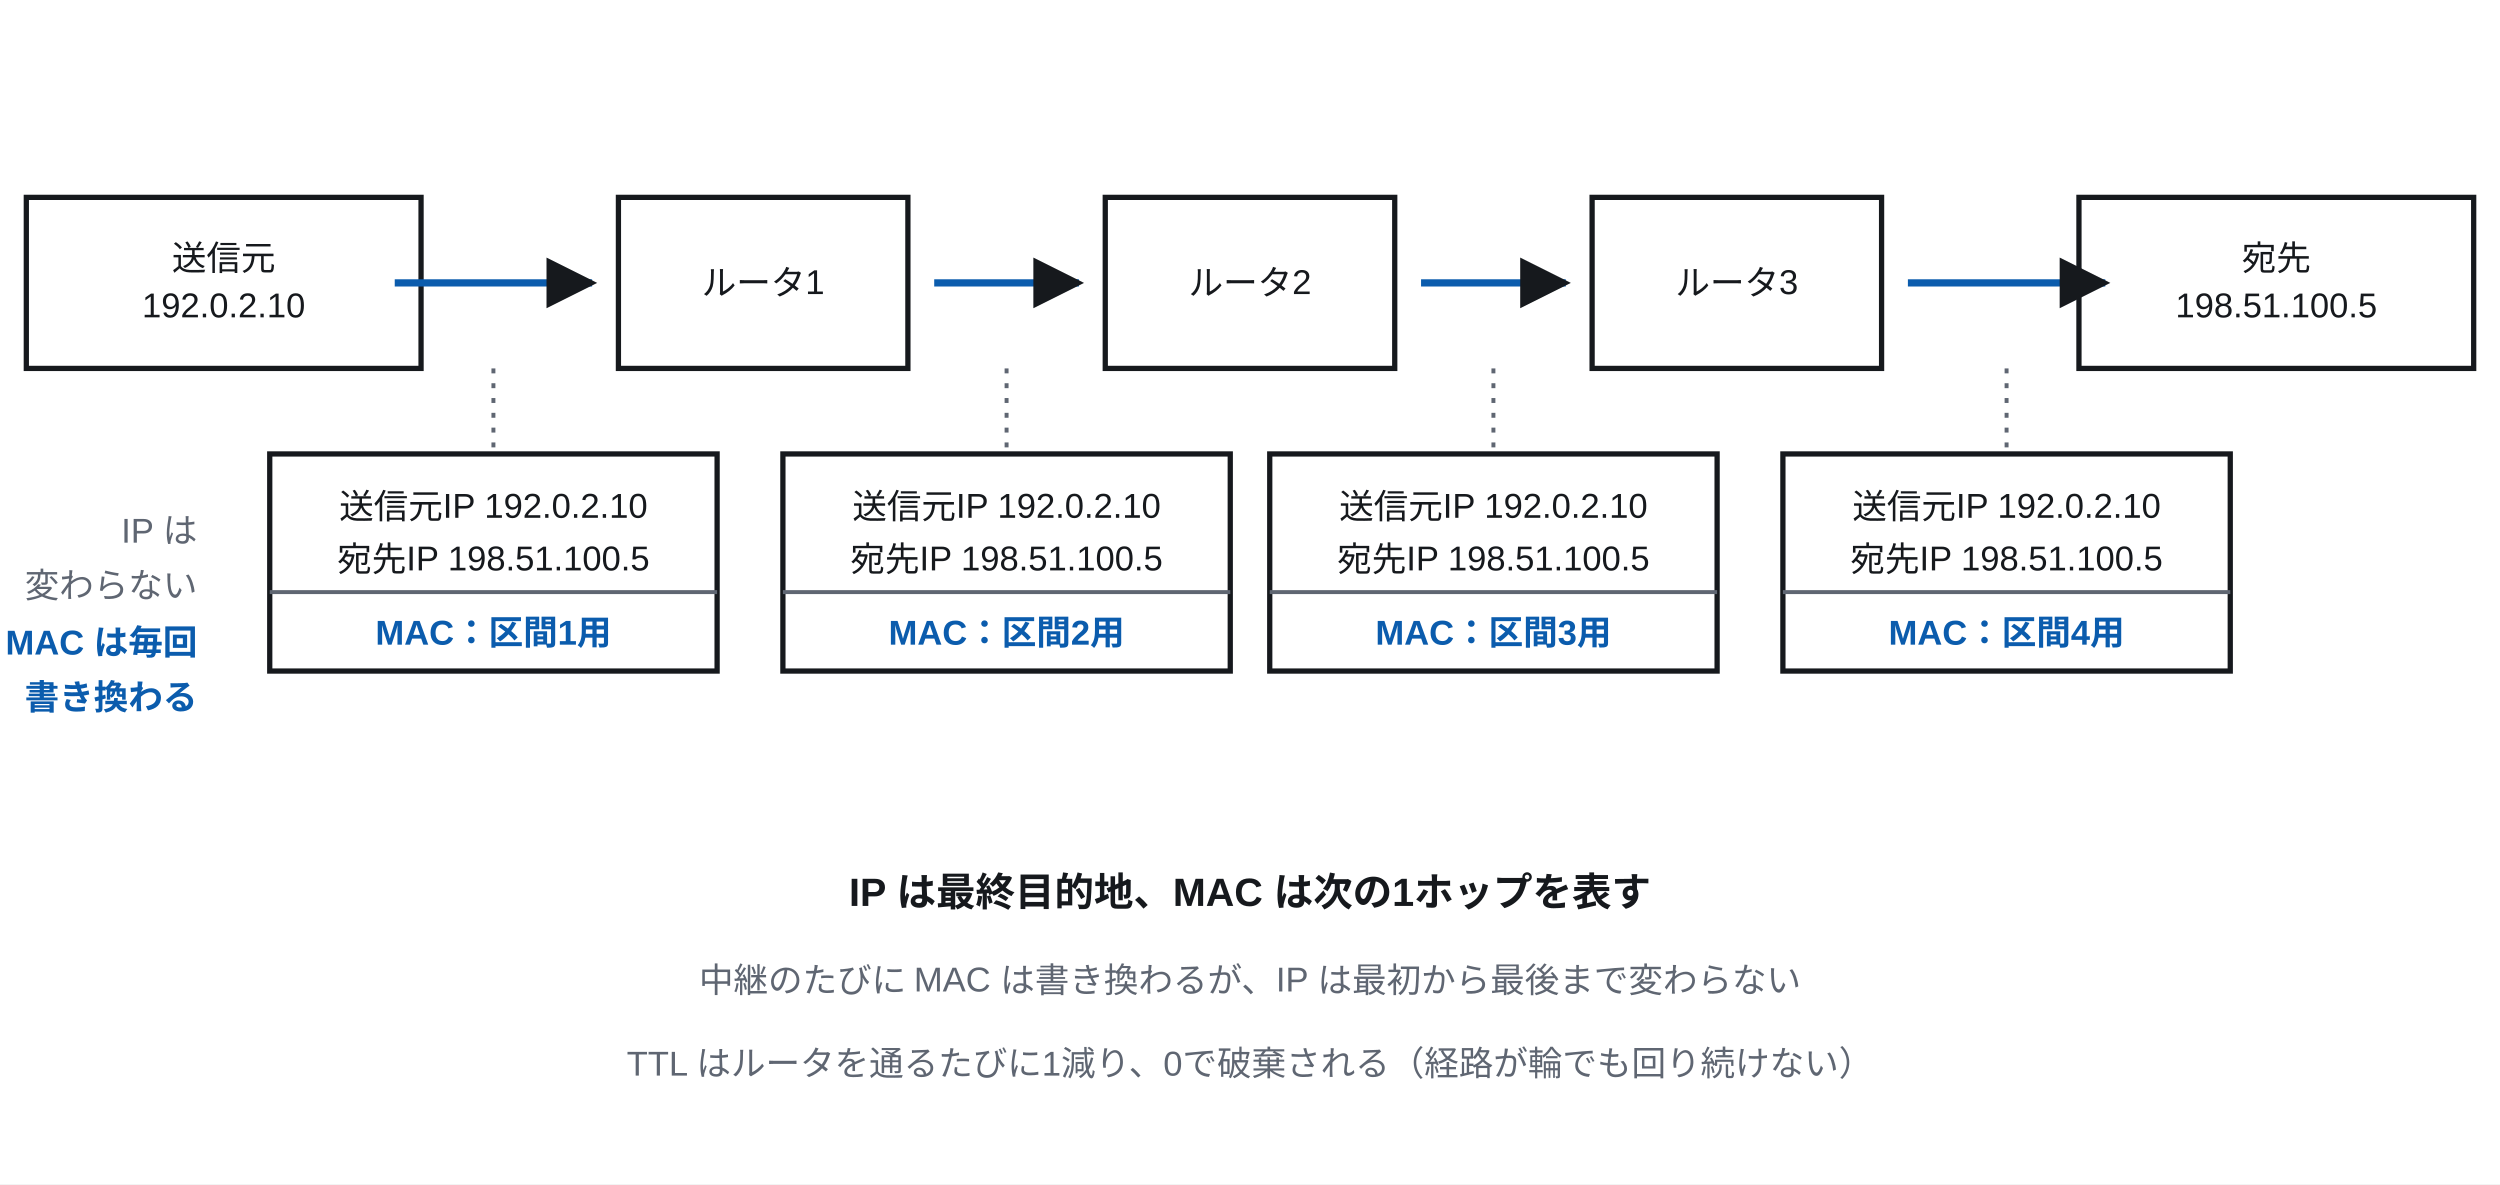
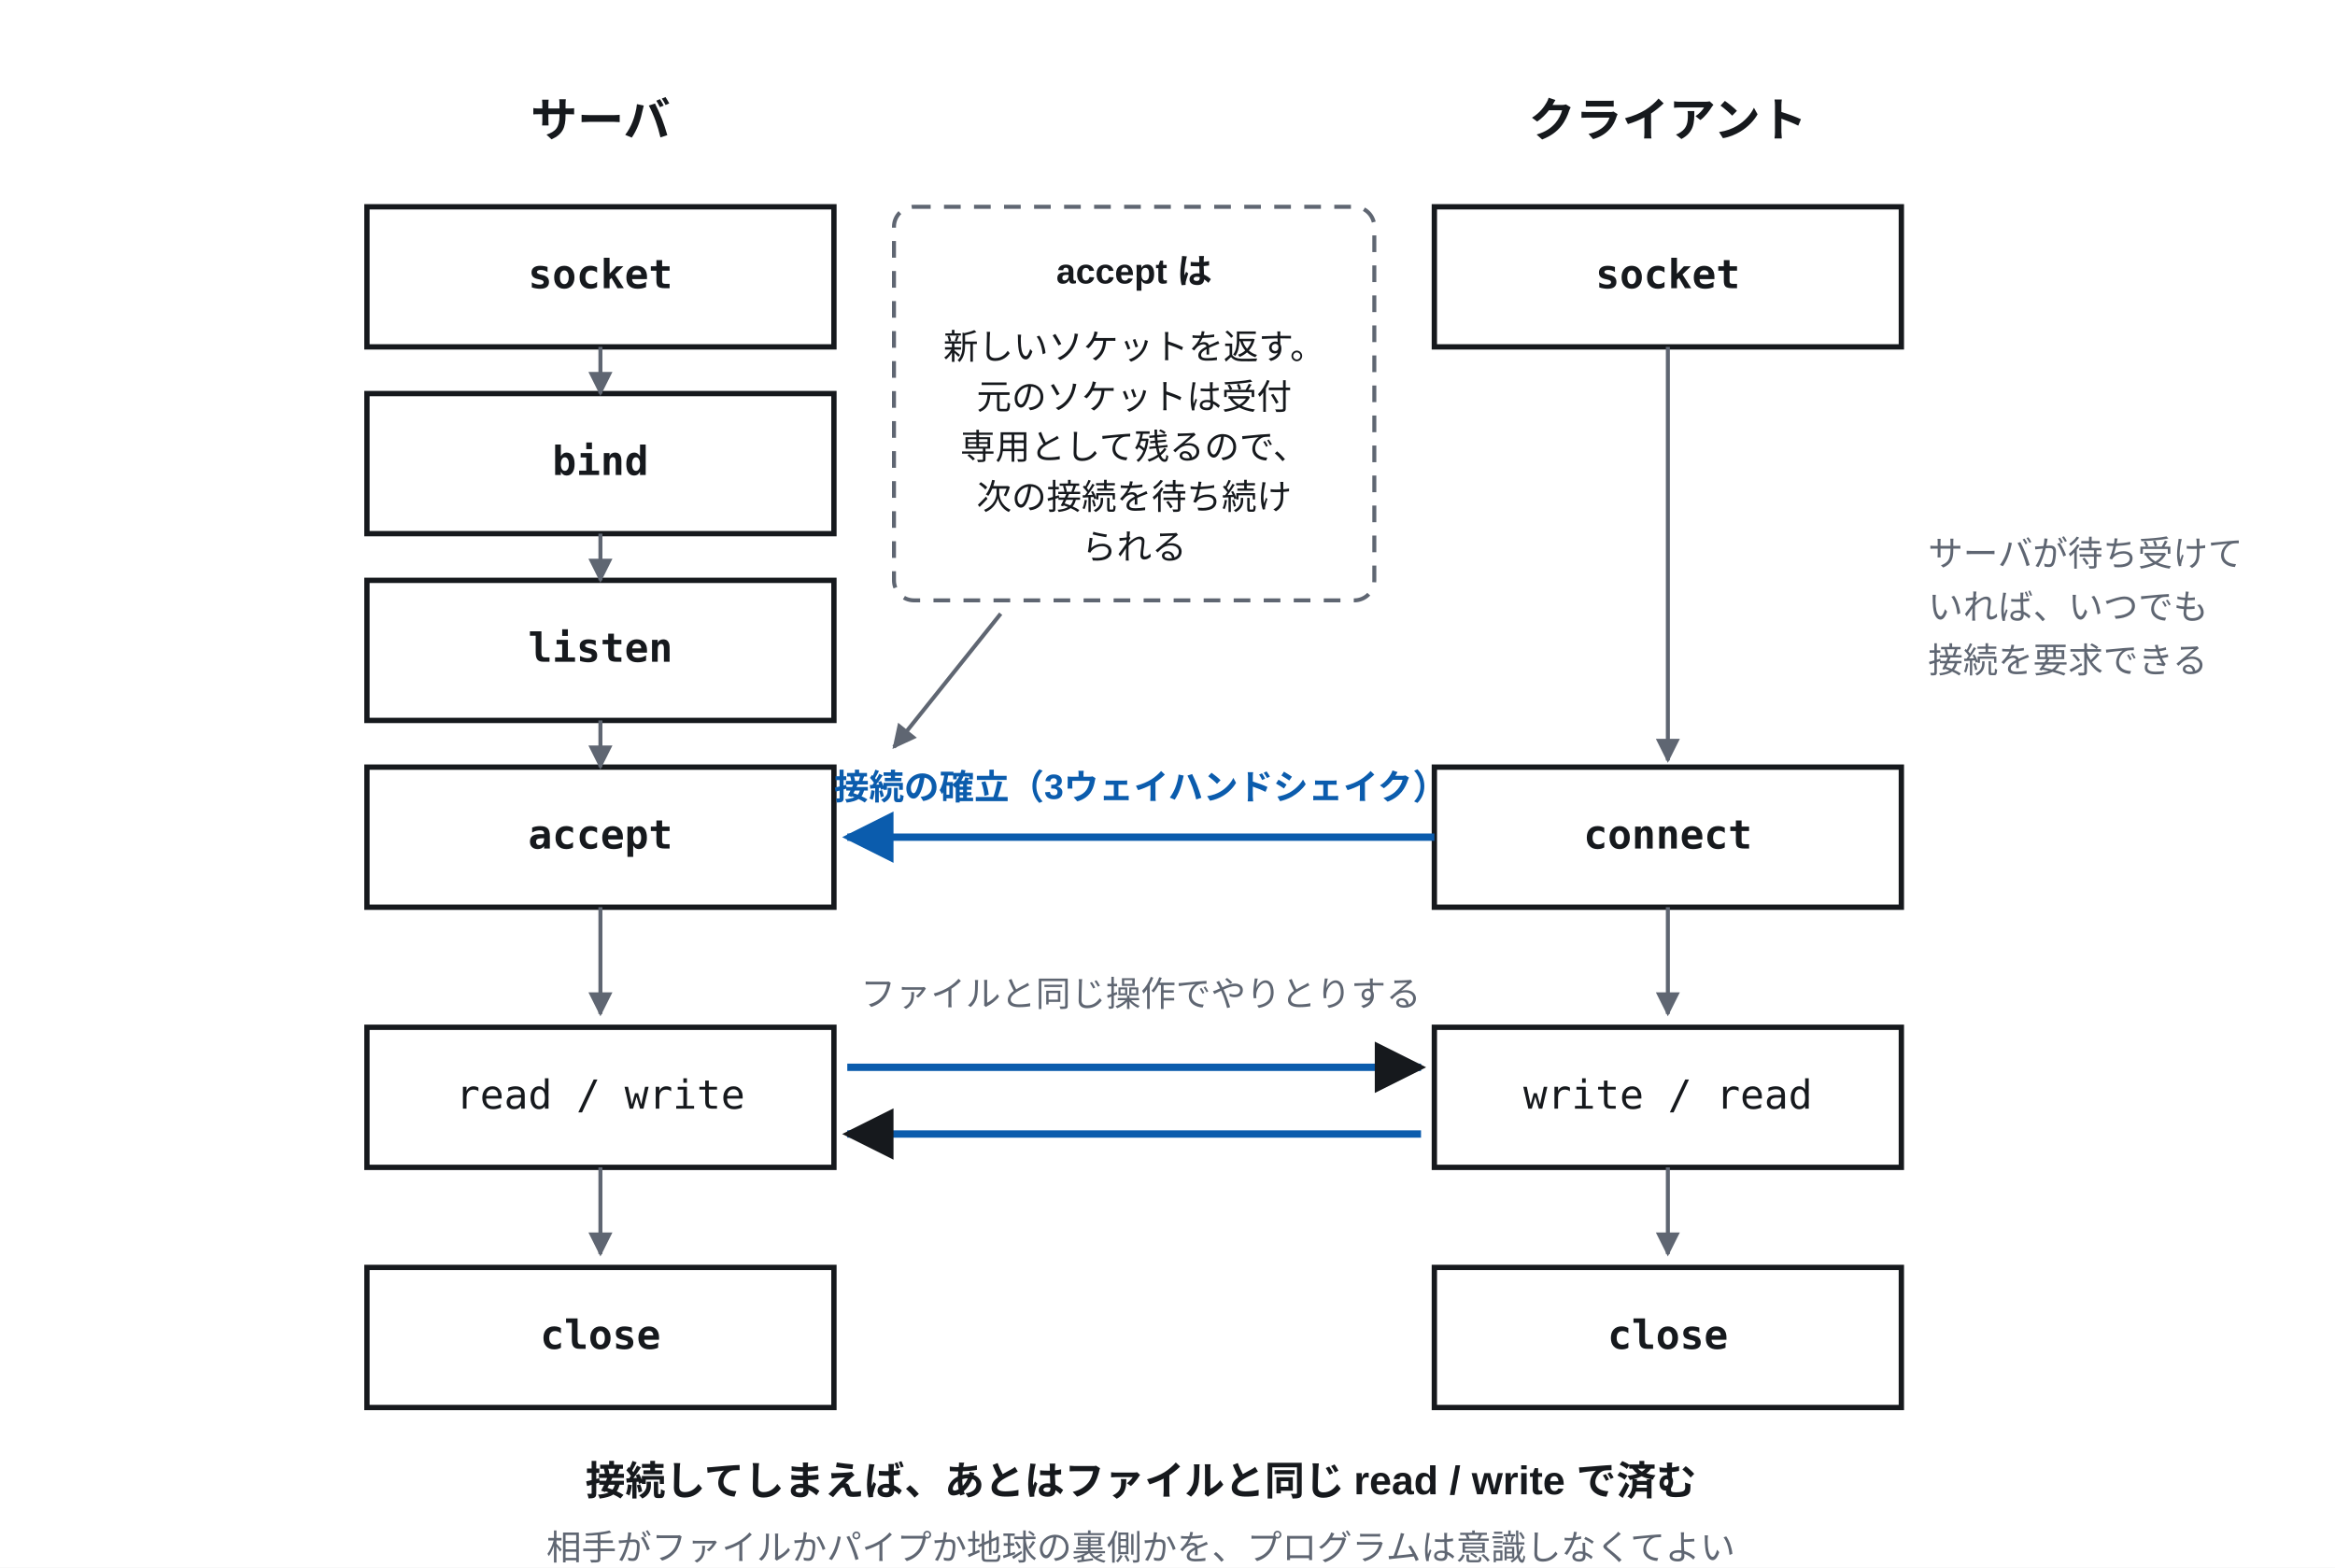
- <svg xmlns="http://www.w3.org/2000/svg" viewBox="0 0 760 360" width="760" height="360" role="img">
+ <svg xmlns="http://www.w3.org/2000/svg" viewBox="0 0 700 470" width="700" height="470" role="img">
  <style>
svg { font-family: "Helvetica Neue", Arial, "Hiragino Sans", "Yu Gothic", "Noto Sans JP", sans-serif; }
.bg   { fill: #ffffff; }
.ink  { fill: #16191d; }
.mut  { fill: #5f6672; }
.tint { fill: #eef1f5; }
.tint2{ fill: #dde4ec; }
.acc  { fill: #0b5cad; }
.accT { fill: #d9e6f4; }
.none { fill: none; }
.s    { stroke: #16191d; stroke-width: 1.6; fill: none; }
.s2   { stroke: #16191d; stroke-width: 2.6; fill: none; }
.sm   { stroke: #5f6672; stroke-width: 1.2; fill: none; }
.sa   { stroke: #0b5cad; stroke-width: 2.2; fill: none; }
.dash { stroke-dasharray: 5 4; }
.dot  { stroke-dasharray: 1.5 3; }
text  { fill: #16191d; font-size: 14px; }
.t-s  { font-size: 12px; }
.t-xs { font-size: 10.5px; }
.t-l  { font-size: 17px; }
.t-xl { font-size: 21px; }
.b    { font-weight: 700; }
.i    { font-style: italic; }
.m    { font-family: "SF Mono", Menlo, Consolas, monospace; }
.lbl  { fill: #5f6672; }
@media (prefers-color-scheme: dark) {
  .bg   { fill: #14171b; }
  .ink  { fill: #e8ebef; }
  .mut  { fill: #9aa3b0; }
  .tint { fill: #232830; }
  .tint2{ fill: #2e343d; }
  .acc  { fill: #6ab0f3; }
  .accT { fill: #1e2c3c; }
  .s, .s2 { stroke: #e8ebef; }
  .sm   { stroke: #9aa3b0; }
  .sa   { stroke: #6ab0f3; }
  text  { fill: #e8ebef; }
  .lbl  { fill: #9aa3b0; }
}
</style>
  <defs>
    <marker id="a" viewBox="0 0 10 10" refX="9" refY="5" markerWidth="7" markerHeight="7" orient="auto-start-reverse">
      <path d="M0,0 L10,5 L0,10 z" class="ink" />
    </marker>
    <marker id="aa" viewBox="0 0 10 10" refX="9" refY="5" markerWidth="7" markerHeight="7" orient="auto-start-reverse">
      <path d="M0,0 L10,5 L0,10 z" class="acc" />
    </marker>
    <marker id="am" viewBox="0 0 10 10" refX="9" refY="5" markerWidth="6" markerHeight="6" orient="auto-start-reverse">
      <path d="M0,0 L10,5 L0,10 z" class="mut" />
    </marker>
    <marker id="o" viewBox="0 0 10 10" refX="5" refY="5" markerWidth="6" markerHeight="6">
      <circle cx="5" cy="5" r="3.5" class="bg s" />
    </marker>
  </defs>
-   <rect width="760" height="360" class="bg" />
-   <rect x="8.0" y="60" width="120" height="52" class="tint s" />
-   <text x="68.0" y="78.5" text-anchor="middle" dominant-baseline="middle" class="t-xs">送信元</text>
-   <text x="68.0" y="93.5" text-anchor="middle" dominant-baseline="middle" class="t-xs">192.0.2.10</text>
-   <rect x="188.0" y="60" width="88" height="52" class="tint2 s" />
-   <text x="232.0" y="86.0" text-anchor="middle" dominant-baseline="middle" class="t-xs">ルータ1</text>
-   <rect x="336.0" y="60" width="88" height="52" class="tint2 s" />
-   <text x="380.0" y="86.0" text-anchor="middle" dominant-baseline="middle" class="t-xs">ルータ2</text>
-   <rect x="484.0" y="60" width="88" height="52" class="tint2 s" />
-   <text x="528.0" y="86.0" text-anchor="middle" dominant-baseline="middle" class="t-xs">ルータ3</text>
-   <rect x="632.0" y="60" width="120" height="52" class="tint s" />
-   <text x="692.0" y="78.5" text-anchor="middle" dominant-baseline="middle" class="t-xs">宛先</text>
-   <text x="692.0" y="93.5" text-anchor="middle" dominant-baseline="middle" class="t-xs">198.51.100.5</text>
-   <line x1="120" y1="86" x2="180" y2="86" class="sa" marker-end="url(#a)" />
-   <rect x="82.0" y="138" width="136" height="66" class="bg s" />
-   <text x="150.0" y="154" text-anchor="middle" dominant-baseline="middle" class="t-xs">送信元IP 192.0.2.10</text>
-   <text x="150.0" y="170" text-anchor="middle" dominant-baseline="middle" class="t-xs">宛先IP 198.51.100.5</text>
-   <line x1="82.0" y1="180" x2="218.0" y2="180" class="sm" />
-   <text x="150.0" y="193" text-anchor="middle" dominant-baseline="middle" class="t-xs acc b">MAC：区間1用</text>
-   <line x1="150.0" y1="112" x2="150.0" y2="136" class="sm dot" />
-   <line x1="284" y1="86" x2="328" y2="86" class="sa" marker-end="url(#a)" />
-   <rect x="238.0" y="138" width="136" height="66" class="bg s" />
-   <text x="306.0" y="154" text-anchor="middle" dominant-baseline="middle" class="t-xs">送信元IP 192.0.2.10</text>
-   <text x="306.0" y="170" text-anchor="middle" dominant-baseline="middle" class="t-xs">宛先IP 198.51.100.5</text>
-   <line x1="238.0" y1="180" x2="374.0" y2="180" class="sm" />
-   <text x="306.0" y="193" text-anchor="middle" dominant-baseline="middle" class="t-xs acc b">MAC：区間2用</text>
-   <line x1="306.0" y1="112" x2="306.0" y2="136" class="sm dot" />
-   <line x1="432" y1="86" x2="476" y2="86" class="sa" marker-end="url(#a)" />
-   <rect x="386.0" y="138" width="136" height="66" class="bg s" />
-   <text x="454.0" y="154" text-anchor="middle" dominant-baseline="middle" class="t-xs">送信元IP 192.0.2.10</text>
-   <text x="454.0" y="170" text-anchor="middle" dominant-baseline="middle" class="t-xs">宛先IP 198.51.100.5</text>
-   <line x1="386.0" y1="180" x2="522.0" y2="180" class="sm" />
-   <text x="454.0" y="193" text-anchor="middle" dominant-baseline="middle" class="t-xs acc b">MAC：区間3用</text>
-   <line x1="454.0" y1="112" x2="454.0" y2="136" class="sm dot" />
-   <line x1="580" y1="86" x2="640" y2="86" class="sa" marker-end="url(#a)" />
-   <rect x="542.0" y="138" width="136" height="66" class="bg s" />
-   <text x="610.0" y="154" text-anchor="middle" dominant-baseline="middle" class="t-xs">送信元IP 192.0.2.10</text>
-   <text x="610.0" y="170" text-anchor="middle" dominant-baseline="middle" class="t-xs">宛先IP 198.51.100.5</text>
-   <line x1="542.0" y1="180" x2="678.0" y2="180" class="sm" />
-   <text x="610.0" y="193" text-anchor="middle" dominant-baseline="middle" class="t-xs acc b">MAC：区間4用</text>
-   <line x1="610.0" y1="112" x2="610.0" y2="136" class="sm dot" />
-   <text x="60" y="162" text-anchor="end" dominant-baseline="middle" class="t-xs lbl">IP は</text>
-   <text x="60" y="178" text-anchor="end" dominant-baseline="middle" class="t-xs lbl">変わらない</text>
-   <text x="60" y="196" text-anchor="end" dominant-baseline="middle" class="t-xs acc b">MAC は毎回</text>
-   <text x="60" y="212" text-anchor="end" dominant-baseline="middle" class="t-xs acc b">書き換わる</text>
-   <text x="380" y="272" text-anchor="middle" dominant-baseline="middle" class="t-s b">IP は最終目的地、MAC は次の1ホップを表す</text>
-   <text x="380" y="298" text-anchor="middle" dominant-baseline="middle" class="t-xs lbl">中継のたびに MAC は書き換わるが、IP は最初から最後まで変わらない</text>
-   <text x="380" y="324" text-anchor="middle" dominant-baseline="middle" class="t-xs lbl">TTL はルータを通るたびに1減り、0で破棄される（経路が輪でも回り続けない）</text>
+   <rect width="700" height="470" class="bg" />
+   <text x="180" y="36" text-anchor="middle" dominant-baseline="middle" class="b">サーバ</text>
+   <text x="500" y="36" text-anchor="middle" dominant-baseline="middle" class="b">クライアント</text>
+   <rect x="110" y="62" width="140" height="42" class="tint s" />
+   <text x="180.0" y="83.0" text-anchor="middle" dominant-baseline="middle" class="t-s m b">socket</text>
+   <rect x="110" y="118" width="140" height="42" class="tint s" />
+   <text x="180.0" y="139.0" text-anchor="middle" dominant-baseline="middle" class="t-s m b">bind</text>
+   <rect x="110" y="174" width="140" height="42" class="tint s" />
+   <text x="180.0" y="195.0" text-anchor="middle" dominant-baseline="middle" class="t-s m b">listen</text>
+   <rect x="110" y="230" width="140" height="42" class="tint s" />
+   <text x="180.0" y="251.0" text-anchor="middle" dominant-baseline="middle" class="t-s m b">accept</text>
+   <rect x="430" y="62" width="140" height="42" class="tint s" />
+   <text x="500.0" y="83.0" text-anchor="middle" dominant-baseline="middle" class="t-s m b">socket</text>
+   <rect x="430" y="230" width="140" height="42" class="tint s" />
+   <text x="500.0" y="251.0" text-anchor="middle" dominant-baseline="middle" class="t-s m b">connect</text>
+   <line x1="180" y1="104" x2="180" y2="118" class="sm" marker-end="url(#am)" />
+   <line x1="180" y1="160" x2="180" y2="174" class="sm" marker-end="url(#am)" />
+   <line x1="180" y1="216" x2="180" y2="230" class="sm" marker-end="url(#am)" />
+   <line x1="500" y1="104" x2="500" y2="228" class="sm" marker-end="url(#am)" />
+   <text x="578" y="166" text-anchor="start" dominant-baseline="middle" class="t-xs lbl">サーバが待ち受けて</text>
+   <text x="578" y="182" text-anchor="start" dominant-baseline="middle" class="t-xs lbl">いれば、いつでも</text>
+   <text x="578" y="198" text-anchor="start" dominant-baseline="middle" class="t-xs lbl">接続を要求できる</text>
+   <path d="M430,251 L254,251" class="sa" marker-end="url(#aa)" />
+   <text x="342" y="236" text-anchor="middle" dominant-baseline="middle" class="t-xs acc b">接続の確立（3ウェイハンドシェイク）</text>
+   <rect x="110" y="308" width="140" height="42" class="accT s" />
+   <text x="180.0" y="329.0" text-anchor="middle" dominant-baseline="middle" class="t-s m">read / write</text>
+   <rect x="430" y="308" width="140" height="42" class="accT s" />
+   <text x="500.0" y="329.0" text-anchor="middle" dominant-baseline="middle" class="t-s m">write / read</text>
+   <line x1="254" y1="320" x2="426" y2="320" class="sa" marker-end="url(#a)" />
+   <line x1="426" y1="340" x2="254" y2="340" class="sa" marker-end="url(#a)" />
+   <text x="342" y="298" text-anchor="middle" dominant-baseline="middle" class="t-xs lbl">ファイルと同じ操作でやりとりする</text>
+   <line x1="180" y1="272" x2="180" y2="304" class="sm" marker-end="url(#am)" />
+   <line x1="500" y1="272" x2="500" y2="304" class="sm" marker-end="url(#am)" />
+   <rect x="110" y="380" width="140" height="42" class="tint s" />
+   <text x="180.0" y="401.0" text-anchor="middle" dominant-baseline="middle" class="t-s m b">close</text>
+   <rect x="430" y="380" width="140" height="42" class="tint s" />
+   <text x="500.0" y="401.0" text-anchor="middle" dominant-baseline="middle" class="t-s m b">close</text>
+   <line x1="180" y1="350" x2="180" y2="376" class="sm" marker-end="url(#am)" />
+   <line x1="500" y1="350" x2="500" y2="376" class="sm" marker-end="url(#am)" />
+   <rect x="268" y="62" width="144" height="118" rx="6" class="none sm dash" />
+   <text x="340" y="82" text-anchor="middle" dominant-baseline="middle" class="t-xs b">accept は</text>
+   <text x="340" y="104" text-anchor="middle" dominant-baseline="middle" class="t-xs">新しいソケットを返す。</text>
+   <text x="340" y="119" text-anchor="middle" dominant-baseline="middle" class="t-xs">元のソケットは受付</text>
+   <text x="340" y="134" text-anchor="middle" dominant-baseline="middle" class="t-xs">専用として残るので、</text>
+   <text x="340" y="149" text-anchor="middle" dominant-baseline="middle" class="t-xs">次の接続を待ち続け</text>
+   <text x="340" y="164" text-anchor="middle" dominant-baseline="middle" class="t-xs">られる</text>
+   <path d="M300,184 L268,224" class="sm" marker-end="url(#am)" />
+   <text x="342" y="444" text-anchor="middle" dominant-baseline="middle" class="t-s b">接続してしまえば、あとはファイルと同じ read / write で済む</text>
+   <text x="342" y="464" text-anchor="middle" dominant-baseline="middle" class="t-xs lbl">相手がファイルかパイプか地球の裏側かを、プログラムは意識しなくてよい</text>
</svg>
